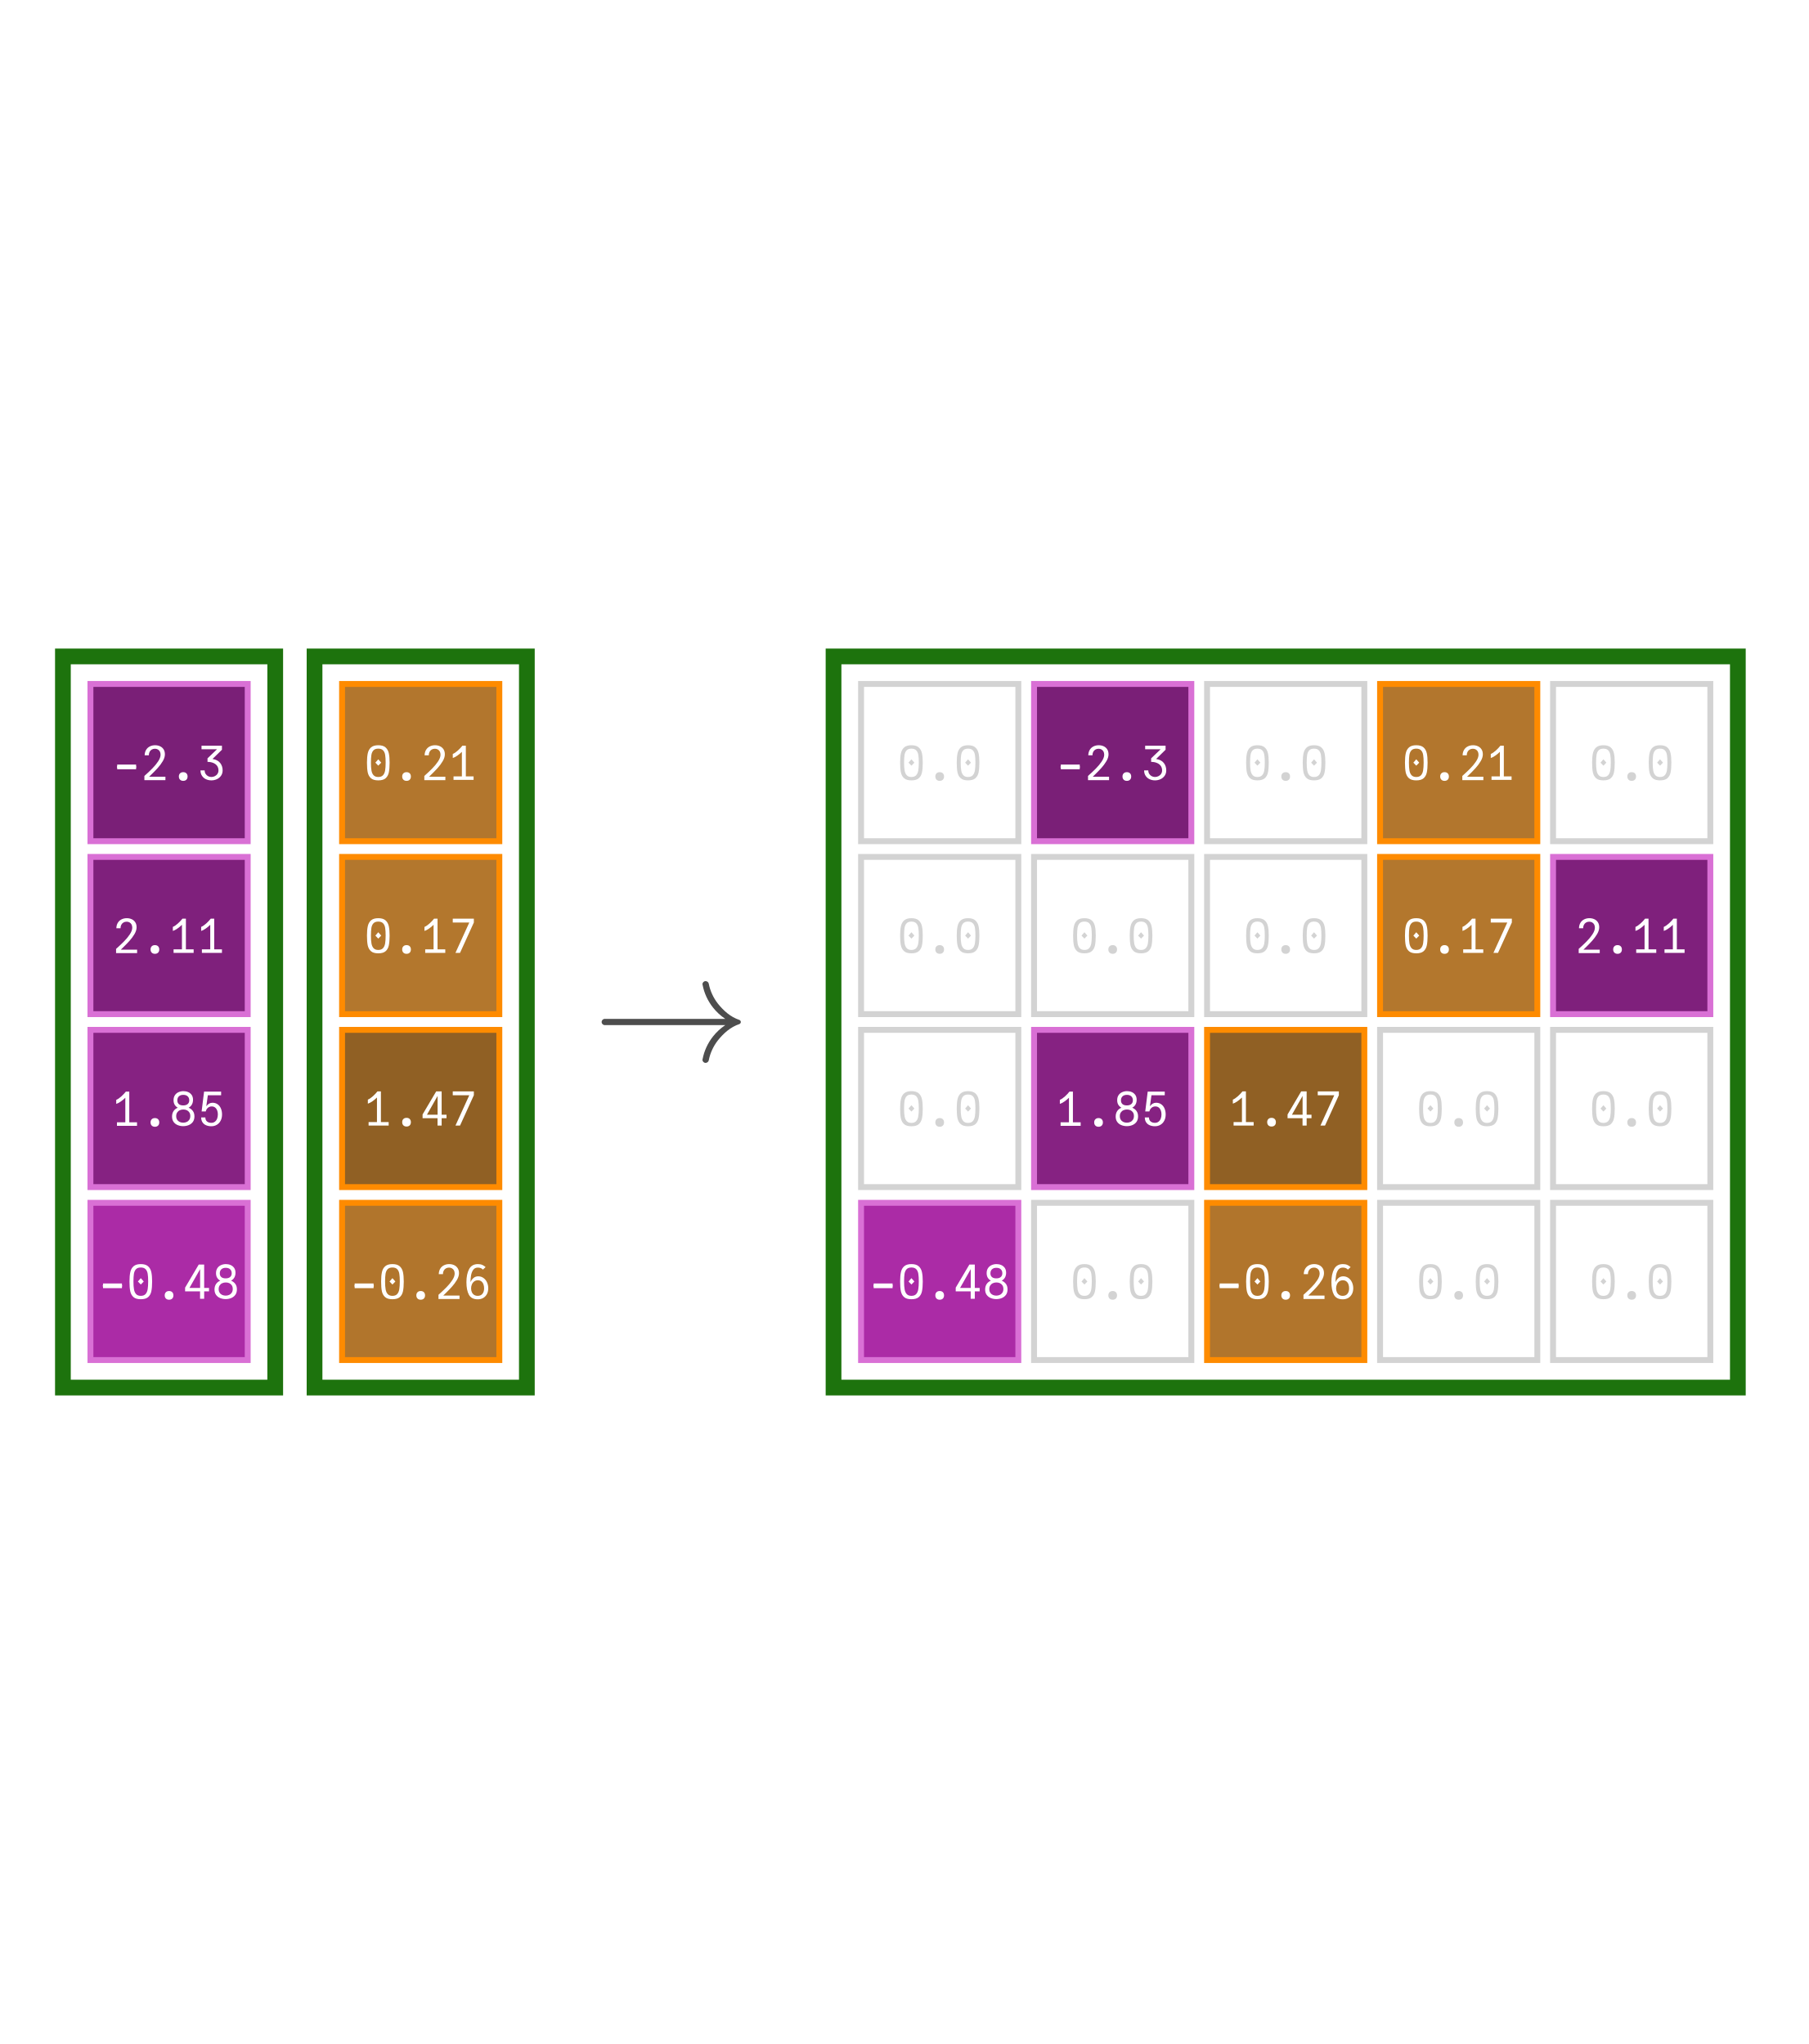
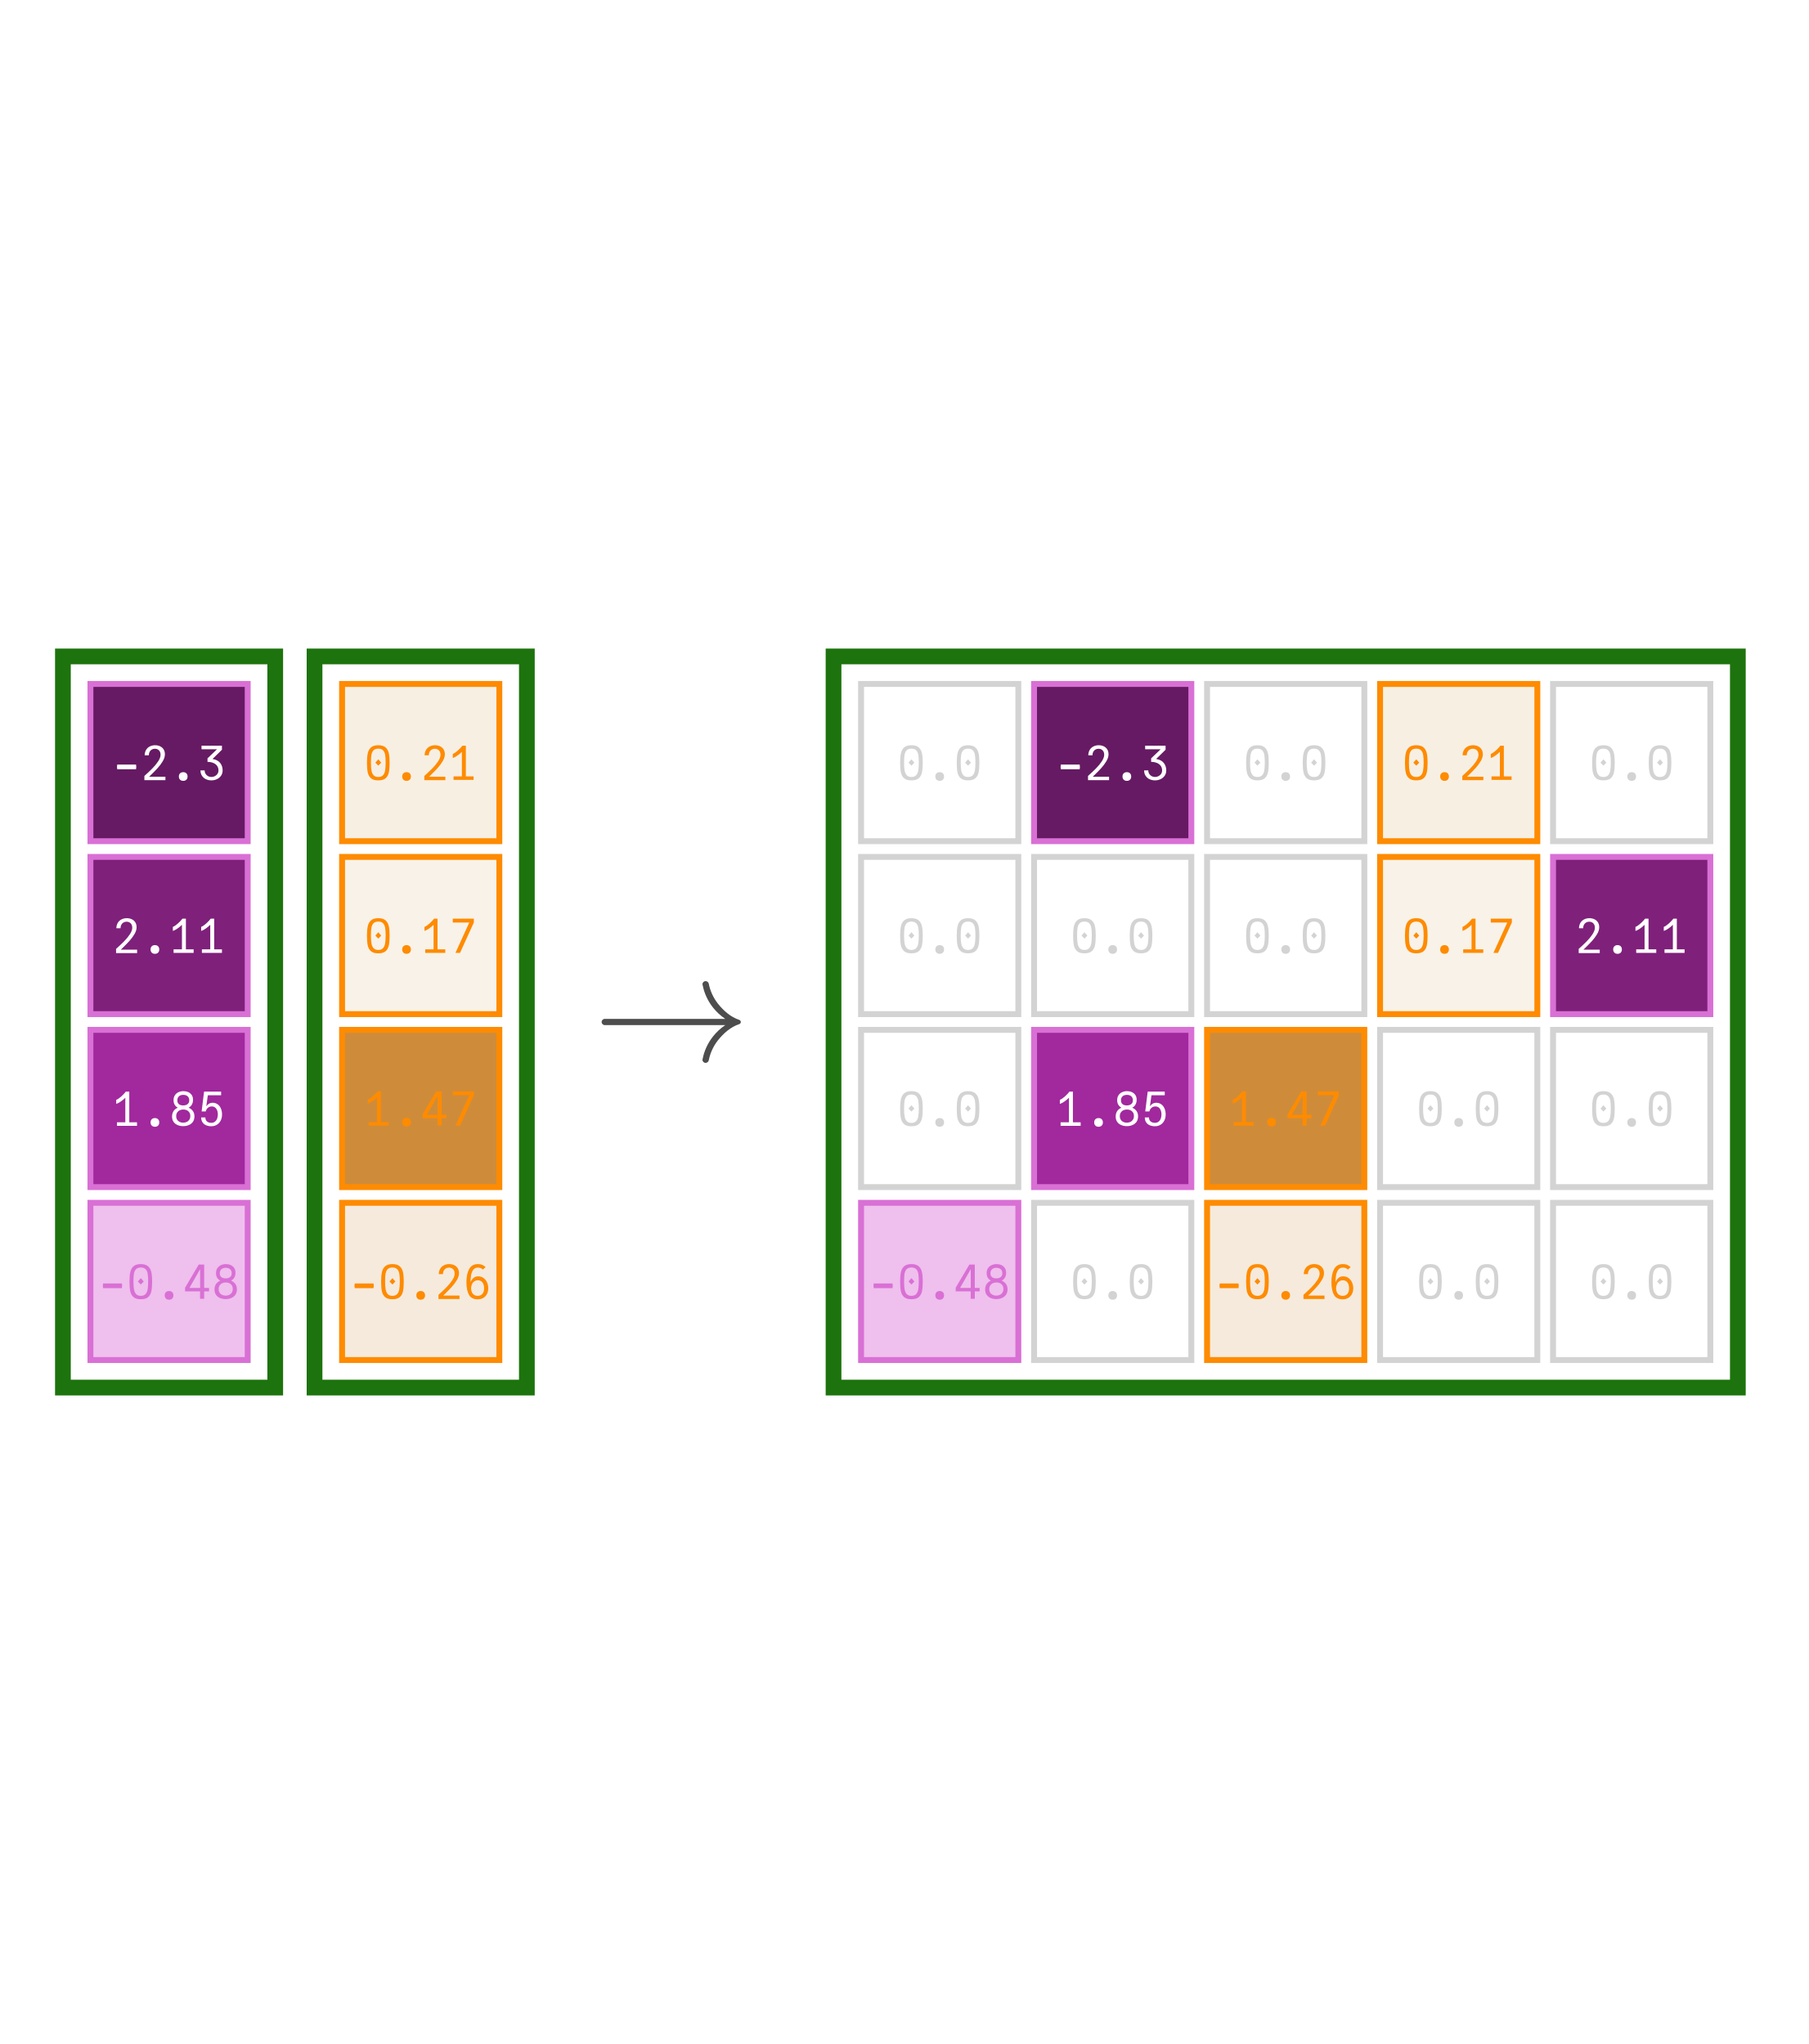
<svg xmlns="http://www.w3.org/2000/svg" xmlns:xlink="http://www.w3.org/1999/xlink" width="230" height="260" viewBox="0 0 230 260">
  <defs>
    <g>
      <g id="glyph-0-0">
        <path d="M 0.602 -1.492 L 0.566 -1.648 L 0.602 -1.805 L 0.602 -1.949 L 3.008 -1.949 L 3.008 -1.805 L 3.039 -1.648 L 3.008 -1.492 L 3.008 -1.352 L 0.602 -1.352 Z M 0.602 -1.492 " />
      </g>
      <g id="glyph-0-1">
        <path d="M 0.598 -0.629 C 0.934 -0.93 1.234 -1.215 1.496 -1.484 C 1.762 -1.75 1.996 -2.039 2.207 -2.352 C 2.414 -2.664 2.52 -2.949 2.52 -3.203 C 2.52 -3.359 2.488 -3.492 2.43 -3.609 C 2.367 -3.723 2.281 -3.812 2.176 -3.871 C 2.066 -3.934 1.945 -3.965 1.805 -3.965 C 1.652 -3.965 1.52 -3.93 1.402 -3.863 C 1.285 -3.793 1.191 -3.695 1.125 -3.57 C 1.059 -3.445 1.027 -3.297 1.027 -3.133 L 0.496 -3.133 C 0.504 -3.402 0.566 -3.637 0.684 -3.828 C 0.801 -4.02 0.961 -4.164 1.16 -4.262 C 1.359 -4.359 1.578 -4.41 1.824 -4.41 C 2.051 -4.41 2.258 -4.367 2.445 -4.281 C 2.637 -4.195 2.785 -4.066 2.902 -3.891 C 3.016 -3.715 3.07 -3.5 3.07 -3.246 C 3.07 -2.977 2.98 -2.688 2.797 -2.379 C 2.613 -2.07 2.398 -1.781 2.16 -1.52 C 1.922 -1.254 1.625 -0.953 1.277 -0.613 L 1.066 -0.406 L 3.137 -0.406 L 3.137 0.031 L 0.461 0.031 L 0.461 -0.504 Z M 0.598 -0.629 " />
      </g>
      <g id="glyph-0-2">
        <path d="M 1.801 0.121 C 1.629 0.121 1.496 0.07 1.398 -0.027 C 1.297 -0.129 1.246 -0.262 1.246 -0.434 C 1.246 -0.605 1.297 -0.738 1.398 -0.836 C 1.496 -0.934 1.629 -0.984 1.801 -0.984 C 1.973 -0.984 2.105 -0.934 2.203 -0.836 C 2.301 -0.738 2.352 -0.605 2.352 -0.434 C 2.352 -0.262 2.305 -0.129 2.203 -0.027 C 2.105 0.07 1.973 0.121 1.801 0.121 Z M 1.801 0.121 " />
      </g>
      <g id="glyph-0-3">
        <path d="M 0.926 -1.211 C 0.926 -1.043 0.965 -0.895 1.047 -0.766 C 1.129 -0.637 1.234 -0.539 1.363 -0.473 C 1.496 -0.406 1.633 -0.371 1.781 -0.371 C 1.938 -0.371 2.086 -0.406 2.223 -0.477 C 2.359 -0.543 2.473 -0.641 2.555 -0.77 C 2.641 -0.898 2.684 -1.043 2.684 -1.211 C 2.684 -1.438 2.621 -1.633 2.504 -1.797 C 2.383 -1.957 2.219 -2.082 2.008 -2.164 C 1.797 -2.25 1.559 -2.293 1.289 -2.293 L 1.289 -2.742 L 2.496 -3.898 L 0.527 -3.898 L 0.527 -4.352 L 3.125 -4.352 L 3.125 -3.84 L 1.926 -2.664 C 2.375 -2.586 2.703 -2.414 2.906 -2.148 C 3.109 -1.887 3.211 -1.574 3.211 -1.211 C 3.211 -0.945 3.141 -0.715 3.004 -0.523 C 2.867 -0.332 2.691 -0.184 2.469 -0.086 C 2.25 0.012 2.02 0.059 1.777 0.059 C 1.539 0.059 1.316 0.012 1.105 -0.082 C 0.895 -0.176 0.723 -0.316 0.594 -0.512 C 0.461 -0.703 0.395 -0.938 0.395 -1.211 Z M 0.926 -1.211 " />
      </g>
      <g id="glyph-0-4">
        <path d="M 0.574 -0.445 L 1.637 -0.445 L 1.637 -3.57 C 1.477 -3.406 1.285 -3.25 1.059 -3.09 C 0.836 -2.934 0.645 -2.836 0.48 -2.789 L 0.48 -3.301 C 0.68 -3.383 0.898 -3.531 1.129 -3.742 C 1.363 -3.957 1.555 -4.156 1.703 -4.352 L 2.141 -4.352 L 2.141 -0.445 L 3.125 -0.445 L 3.125 0 L 0.574 0 Z M 0.574 -0.445 " />
      </g>
      <g id="glyph-0-5">
        <path d="M 1.797 0.043 C 1.547 0.043 1.316 0 1.098 -0.09 C 0.883 -0.176 0.711 -0.309 0.578 -0.492 C 0.445 -0.676 0.379 -0.902 0.379 -1.176 C 0.379 -1.453 0.445 -1.688 0.578 -1.883 C 0.711 -2.074 0.891 -2.215 1.109 -2.301 C 0.941 -2.395 0.809 -2.523 0.711 -2.684 C 0.617 -2.844 0.57 -3.035 0.57 -3.258 C 0.57 -3.516 0.629 -3.73 0.75 -3.906 C 0.867 -4.078 1.023 -4.203 1.215 -4.285 C 1.406 -4.367 1.609 -4.41 1.828 -4.41 C 2.043 -4.41 2.242 -4.371 2.43 -4.289 C 2.613 -4.211 2.762 -4.086 2.879 -3.922 C 2.992 -3.754 3.047 -3.551 3.047 -3.305 C 3.047 -3.074 2.996 -2.875 2.898 -2.699 C 2.797 -2.523 2.656 -2.391 2.484 -2.305 C 2.715 -2.207 2.898 -2.066 3.031 -1.879 C 3.164 -1.695 3.227 -1.465 3.227 -1.195 C 3.227 -0.922 3.16 -0.691 3.031 -0.504 C 2.898 -0.32 2.723 -0.184 2.508 -0.094 C 2.289 -0.004 2.055 0.043 1.797 0.043 Z M 1.797 -0.398 C 1.961 -0.398 2.113 -0.43 2.25 -0.496 C 2.387 -0.559 2.496 -0.656 2.578 -0.781 C 2.66 -0.91 2.699 -1.066 2.699 -1.246 C 2.699 -1.43 2.66 -1.582 2.578 -1.707 C 2.496 -1.832 2.391 -1.922 2.258 -1.984 C 2.121 -2.047 1.973 -2.074 1.812 -2.074 C 1.645 -2.074 1.492 -2.043 1.355 -1.977 C 1.219 -1.914 1.109 -1.816 1.027 -1.691 C 0.945 -1.562 0.906 -1.41 0.906 -1.234 C 0.906 -1.055 0.945 -0.902 1.027 -0.777 C 1.105 -0.652 1.215 -0.555 1.348 -0.492 C 1.484 -0.43 1.633 -0.398 1.797 -0.398 Z M 1.797 -2.594 C 2.039 -2.594 2.227 -2.648 2.363 -2.766 C 2.5 -2.879 2.566 -3.039 2.566 -3.25 C 2.566 -3.457 2.5 -3.625 2.367 -3.75 C 2.234 -3.875 2.051 -3.938 1.809 -3.938 C 1.57 -3.938 1.387 -3.875 1.25 -3.75 C 1.117 -3.625 1.051 -3.453 1.051 -3.238 C 1.051 -3.035 1.113 -2.875 1.242 -2.762 C 1.371 -2.648 1.559 -2.594 1.797 -2.594 Z M 1.797 -2.594 " />
      </g>
      <g id="glyph-0-6">
        <path d="M 1.77 0.055 C 1.531 0.055 1.316 0.016 1.121 -0.066 C 0.926 -0.145 0.773 -0.266 0.66 -0.434 C 0.543 -0.602 0.484 -0.809 0.484 -1.062 L 1.016 -1.062 C 1.016 -0.836 1.086 -0.664 1.227 -0.551 C 1.367 -0.438 1.547 -0.379 1.766 -0.379 C 1.945 -0.379 2.102 -0.426 2.227 -0.523 C 2.355 -0.621 2.449 -0.75 2.512 -0.914 C 2.574 -1.078 2.605 -1.262 2.605 -1.457 C 2.605 -1.641 2.574 -1.809 2.516 -1.965 C 2.457 -2.117 2.371 -2.238 2.254 -2.328 C 2.137 -2.422 1.992 -2.465 1.824 -2.465 C 1.641 -2.465 1.48 -2.41 1.344 -2.297 C 1.203 -2.18 1.113 -2.027 1.066 -1.828 L 0.539 -1.828 L 0.852 -4.352 L 3.02 -4.352 L 3.02 -3.887 L 1.332 -3.887 L 1.133 -2.488 C 1.242 -2.633 1.363 -2.742 1.488 -2.82 C 1.617 -2.895 1.762 -2.934 1.922 -2.934 C 2.172 -2.934 2.391 -2.867 2.574 -2.738 C 2.758 -2.605 2.898 -2.43 2.992 -2.203 C 3.09 -1.977 3.137 -1.723 3.137 -1.445 C 3.137 -1.152 3.082 -0.891 2.965 -0.664 C 2.852 -0.438 2.691 -0.262 2.484 -0.137 C 2.277 -0.008 2.039 0.055 1.77 0.055 Z M 1.77 0.055 " />
      </g>
      <g id="glyph-0-7">
        <path d="M 1.805 0.059 C 1.395 0.059 1.086 -0.027 0.879 -0.207 C 0.672 -0.387 0.535 -0.633 0.465 -0.945 C 0.398 -1.262 0.367 -1.68 0.367 -2.195 C 0.367 -2.688 0.402 -3.09 0.473 -3.402 C 0.543 -3.715 0.684 -3.961 0.891 -4.141 C 1.102 -4.32 1.406 -4.41 1.805 -4.41 C 2.207 -4.41 2.512 -4.32 2.719 -4.141 C 2.93 -3.961 3.07 -3.715 3.141 -3.402 C 3.211 -3.09 3.246 -2.688 3.246 -2.195 C 3.246 -1.68 3.211 -1.262 3.145 -0.945 C 3.078 -0.633 2.941 -0.387 2.734 -0.207 C 2.527 -0.027 2.215 0.059 1.805 0.059 Z M 1.434 -2.195 L 1.805 -2.621 L 2.18 -2.195 L 1.805 -1.812 Z M 1.805 -0.371 C 2.07 -0.371 2.27 -0.445 2.406 -0.594 C 2.543 -0.742 2.633 -0.949 2.676 -1.203 C 2.719 -1.461 2.742 -1.793 2.742 -2.195 C 2.742 -2.605 2.723 -2.93 2.68 -3.18 C 2.641 -3.426 2.551 -3.621 2.414 -3.762 C 2.277 -3.906 2.074 -3.977 1.805 -3.977 C 1.535 -3.977 1.332 -3.906 1.195 -3.762 C 1.059 -3.621 0.973 -3.426 0.93 -3.18 C 0.891 -2.934 0.871 -2.605 0.871 -2.195 C 0.871 -1.793 0.891 -1.461 0.938 -1.203 C 0.98 -0.945 1.07 -0.746 1.207 -0.594 C 1.344 -0.445 1.543 -0.371 1.805 -0.371 Z M 1.805 -0.371 " />
      </g>
      <g id="glyph-0-8">
        <path d="M 2.141 -0.938 L 0.238 -0.938 L 0.238 -1.414 L 1.973 -4.352 L 2.664 -4.352 L 2.664 -1.379 L 3.281 -1.379 L 3.281 -0.938 L 2.664 -0.938 L 2.664 0 L 2.141 0 Z M 2.148 -1.379 L 2.148 -3.77 L 0.793 -1.379 Z M 2.148 -1.379 " />
      </g>
      <g id="glyph-0-9">
        <path d="M 2.578 -3.859 L 0.477 -3.859 L 0.477 -4.352 L 3.16 -4.352 L 3.16 -3.863 L 1.402 0 L 0.82 0 Z M 2.578 -3.859 " />
      </g>
      <g id="glyph-0-10">
        <path d="M 1.859 0.07 C 1.32 0.07 0.945 -0.121 0.73 -0.512 C 0.52 -0.902 0.414 -1.438 0.414 -2.113 C 0.414 -2.789 0.527 -3.34 0.754 -3.77 C 0.98 -4.195 1.355 -4.41 1.879 -4.41 C 2.094 -4.41 2.281 -4.375 2.438 -4.305 C 2.598 -4.234 2.734 -4.141 2.855 -4.027 L 2.508 -3.707 C 2.363 -3.879 2.148 -3.965 1.867 -3.965 C 1.609 -3.965 1.41 -3.867 1.273 -3.672 C 1.137 -3.477 1.051 -3.246 1.004 -2.98 C 0.961 -2.715 0.938 -2.426 0.93 -2.113 C 1.039 -2.352 1.176 -2.535 1.34 -2.664 C 1.504 -2.793 1.695 -2.855 1.914 -2.855 C 2.16 -2.855 2.383 -2.785 2.578 -2.648 C 2.773 -2.508 2.926 -2.324 3.031 -2.09 C 3.137 -1.855 3.191 -1.605 3.191 -1.34 C 3.191 -1.066 3.137 -0.82 3.027 -0.605 C 2.914 -0.391 2.758 -0.227 2.555 -0.105 C 2.355 0.012 2.121 0.07 1.859 0.07 Z M 1.848 -0.371 C 2.113 -0.371 2.312 -0.457 2.453 -0.633 C 2.594 -0.805 2.664 -1.035 2.664 -1.324 C 2.664 -1.512 2.637 -1.688 2.578 -1.844 C 2.52 -2 2.43 -2.121 2.312 -2.215 C 2.191 -2.305 2.047 -2.352 1.871 -2.352 C 1.695 -2.352 1.543 -2.305 1.41 -2.211 C 1.281 -2.117 1.18 -1.992 1.113 -1.836 C 1.043 -1.68 1.008 -1.504 1.008 -1.312 C 1.008 -1.133 1.043 -0.969 1.109 -0.828 C 1.176 -0.684 1.273 -0.57 1.398 -0.492 C 1.527 -0.41 1.676 -0.371 1.848 -0.371 Z M 1.848 -0.371 " />
      </g>
      <g id="glyph-1-0">
        <path d="M 18.859 -5 C 18.859 -5.121 18.781 -5.219 18.68 -5.262 C 17.539 -5.641 16.66 -6.441 15.941 -7.34 C 15.379 -8.059 14.961 -8.941 14.781 -9.879 C 14.738 -10.059 14.578 -10.199 14.379 -10.199 C 14.16 -10.199 13.98 -10.02 13.98 -9.801 C 13.98 -9.781 14 -9.738 14 -9.719 C 14.199 -8.66 14.66 -7.68 15.32 -6.84 C 15.762 -6.281 16.281 -5.801 16.879 -5.398 L 1.559 -5.398 C 1.34 -5.398 1.16 -5.219 1.16 -5 C 1.16 -4.781 1.34 -4.602 1.559 -4.602 L 16.879 -4.602 C 16.281 -4.199 15.762 -3.719 15.32 -3.16 C 14.66 -2.32 14.199 -1.34 14 -0.281 C 14 -0.262 13.98 -0.219 13.98 -0.199 C 13.98 0.02 14.16 0.199 14.379 0.199 C 14.578 0.199 14.738 0.059 14.781 -0.121 C 14.961 -1.059 15.379 -1.941 15.941 -2.66 C 16.66 -3.559 17.539 -4.359 18.68 -4.738 C 18.781 -4.781 18.859 -4.879 18.859 -5 Z M 18.859 -5 " />
      </g>
    </g>
  </defs>
  <rect x="-23" y="-26" width="276" height="312" fill="rgb(100%, 100%, 100%)" fill-opacity="1" />
-   <path fill-rule="nonzero" fill="rgb(48%, 12%, 46.642%)" fill-opacity="1" stroke-width="0.75" stroke-linecap="butt" stroke-linejoin="miter" stroke="rgb(85.156%, 43.75%, 83.594%)" stroke-opacity="1" stroke-miterlimit="10" d="M 11.5 107 L 11.5 87 L 31.5 87 L 31.5 107 Z M 11.5 107 " />
+   <path fill-rule="nonzero" fill="rgb(40%, 10%, 38.868%)" fill-opacity="1" stroke-width="0.75" stroke-linecap="butt" stroke-linejoin="miter" stroke="rgb(85.156%, 43.75%, 83.594%)" stroke-opacity="1" stroke-miterlimit="10" d="M 11.5 107 L 11.5 87 L 31.5 87 L 31.5 107 Z M 11.5 107 " />
  <g fill="rgb(100%, 100%, 100%)" fill-opacity="1">
    <use xlink:href="#glyph-0-0" x="14.3" y="99.205" />
    <use xlink:href="#glyph-0-1" x="17.9" y="99.205" />
    <use xlink:href="#glyph-0-2" x="21.5" y="99.205" />
    <use xlink:href="#glyph-0-3" x="25.1" y="99.205" />
  </g>
-   <path fill-rule="nonzero" fill="rgb(49.935%, 12.484%, 48.521%)" fill-opacity="1" stroke-width="0.75" stroke-linecap="butt" stroke-linejoin="miter" stroke="rgb(85.156%, 43.75%, 83.594%)" stroke-opacity="1" stroke-miterlimit="10" d="M 11.5 129 L 11.5 109 L 31.5 109 L 31.5 129 Z M 11.5 129 " />
+   <path fill-rule="nonzero" fill="rgb(49.673%, 12.418%, 48.267%)" fill-opacity="1" stroke-width="0.75" stroke-linecap="butt" stroke-linejoin="miter" stroke="rgb(85.156%, 43.75%, 83.594%)" stroke-opacity="1" stroke-miterlimit="10" d="M 11.5 129 L 11.5 109 L 31.5 109 L 31.5 129 Z M 11.5 129 " />
  <g fill="rgb(100%, 100%, 100%)" fill-opacity="1">
    <use xlink:href="#glyph-0-1" x="14.3" y="121.205" />
    <use xlink:href="#glyph-0-2" x="17.9" y="121.205" />
    <use xlink:href="#glyph-0-4" x="21.5" y="121.205" />
    <use xlink:href="#glyph-0-4" x="25.1" y="121.205" />
  </g>
-   <path fill-rule="nonzero" fill="rgb(52.633%, 13.158%, 51.143%)" fill-opacity="1" stroke-width="0.75" stroke-linecap="butt" stroke-linejoin="miter" stroke="rgb(85.156%, 43.75%, 83.594%)" stroke-opacity="1" stroke-miterlimit="10" d="M 11.5 151 L 11.5 131 L 31.5 131 L 31.5 151 Z M 11.5 151 " />
+   <path fill-rule="nonzero" fill="rgb(63.163%, 15.791%, 61.376%)" fill-opacity="1" stroke-width="0.75" stroke-linecap="butt" stroke-linejoin="miter" stroke="rgb(85.156%, 43.75%, 83.594%)" stroke-opacity="1" stroke-miterlimit="10" d="M 11.5 151 L 11.5 131 L 31.5 131 L 31.5 151 Z M 11.5 151 " />
  <g fill="rgb(100%, 100%, 100%)" fill-opacity="1">
    <use xlink:href="#glyph-0-4" x="14.3" y="143.205" />
    <use xlink:href="#glyph-0-2" x="17.9" y="143.205" />
    <use xlink:href="#glyph-0-5" x="21.5" y="143.205" />
    <use xlink:href="#glyph-0-6" x="25.1" y="143.205" />
  </g>
-   <path fill-rule="nonzero" fill="rgb(66.991%, 16.748%, 65.095%)" fill-opacity="1" stroke-width="0.75" stroke-linecap="butt" stroke-linejoin="miter" stroke="rgb(85.156%, 43.75%, 83.594%)" stroke-opacity="1" stroke-miterlimit="10" d="M 11.5 173 L 11.5 153 L 31.5 153 L 31.5 173 Z M 11.5 173 " />
-   <g fill="rgb(100%, 100%, 100%)" fill-opacity="1">
+   <path fill-rule="nonzero" fill="rgb(93.739%, 74.954%, 93.03%)" fill-opacity="1" stroke-width="0.75" stroke-linecap="butt" stroke-linejoin="miter" stroke="rgb(85.156%, 43.75%, 83.594%)" stroke-opacity="1" stroke-miterlimit="10" d="M 11.5 173 L 11.5 153 L 31.5 153 L 31.5 173 Z M 11.5 173 " />
+   <g fill="rgb(85.156%, 43.75%, 83.594%)" fill-opacity="1">
    <use xlink:href="#glyph-0-0" x="12.5" y="165.205" />
    <use xlink:href="#glyph-0-7" x="16.1" y="165.205" />
    <use xlink:href="#glyph-0-2" x="19.7" y="165.205" />
    <use xlink:href="#glyph-0-8" x="23.3" y="165.205" />
    <use xlink:href="#glyph-0-5" x="26.9" y="165.205" />
  </g>
  <path fill="none" stroke-width="2" stroke-linecap="butt" stroke-linejoin="miter" stroke="rgb(11.353%, 45%, 5%)" stroke-opacity="1" stroke-miterlimit="10" d="M 8 176.5 L 8 83.5 L 35 83.5 L 35 176.5 Z M 8 176.5 " />
-   <path fill-rule="nonzero" fill="rgb(69.835%, 46.215%, 17.459%)" fill-opacity="1" stroke-width="0.75" stroke-linecap="butt" stroke-linejoin="miter" stroke="rgb(99.609%, 54.688%, 0%)" stroke-opacity="1" stroke-miterlimit="10" d="M 43.5 107 L 43.5 87 L 63.5 87 L 63.5 107 Z M 43.5 107 " />
-   <g fill="rgb(100%, 100%, 100%)" fill-opacity="1">
+   <path fill-rule="nonzero" fill="rgb(97.294%, 93.633%, 89.176%)" fill-opacity="1" stroke-width="0.75" stroke-linecap="butt" stroke-linejoin="miter" stroke="rgb(99.609%, 54.688%, 0%)" stroke-opacity="1" stroke-miterlimit="10" d="M 43.5 107 L 43.5 87 L 63.5 87 L 63.5 107 Z M 43.5 107 " />
+   <g fill="rgb(99.609%, 54.688%, 0%)" fill-opacity="1">
    <use xlink:href="#glyph-0-7" x="46.3" y="99.205" />
    <use xlink:href="#glyph-0-2" x="49.9" y="99.205" />
    <use xlink:href="#glyph-0-1" x="53.5" y="99.205" />
    <use xlink:href="#glyph-0-4" x="57.1" y="99.205" />
  </g>
-   <path fill-rule="nonzero" fill="rgb(70.222%, 46.471%, 17.556%)" fill-opacity="1" stroke-width="0.75" stroke-linecap="butt" stroke-linejoin="miter" stroke="rgb(99.609%, 54.688%, 0%)" stroke-opacity="1" stroke-miterlimit="10" d="M 43.5 129 L 43.5 109 L 63.5 109 L 63.5 129 Z M 43.5 129 " />
-   <g fill="rgb(100%, 100%, 100%)" fill-opacity="1">
+   <path fill-rule="nonzero" fill="rgb(97.778%, 94.771%, 91.111%)" fill-opacity="1" stroke-width="0.75" stroke-linecap="butt" stroke-linejoin="miter" stroke="rgb(99.609%, 54.688%, 0%)" stroke-opacity="1" stroke-miterlimit="10" d="M 43.5 129 L 43.5 109 L 63.5 109 L 63.5 129 Z M 43.5 129 " />
+   <g fill="rgb(99.609%, 54.688%, 0%)" fill-opacity="1">
    <use xlink:href="#glyph-0-7" x="46.3" y="121.205" />
    <use xlink:href="#glyph-0-2" x="49.9" y="121.205" />
    <use xlink:href="#glyph-0-4" x="53.5" y="121.205" />
    <use xlink:href="#glyph-0-9" x="57.1" y="121.205" />
  </g>
-   <path fill-rule="nonzero" fill="rgb(56.607%, 37.46%, 14.152%)" fill-opacity="1" stroke-width="0.75" stroke-linecap="butt" stroke-linejoin="miter" stroke="rgb(99.609%, 54.688%, 0%)" stroke-opacity="1" stroke-miterlimit="10" d="M 43.5 151 L 43.5 131 L 63.5 131 L 63.5 151 Z M 43.5 151 " />
-   <g fill="rgb(100%, 100%, 100%)" fill-opacity="1">
+   <path fill-rule="nonzero" fill="rgb(80.758%, 54.725%, 23.033%)" fill-opacity="1" stroke-width="0.75" stroke-linecap="butt" stroke-linejoin="miter" stroke="rgb(99.609%, 54.688%, 0%)" stroke-opacity="1" stroke-miterlimit="10" d="M 43.5 151 L 43.5 131 L 63.5 131 L 63.5 151 Z M 43.5 151 " />
+   <g fill="rgb(99.609%, 54.688%, 0%)" fill-opacity="1">
    <use xlink:href="#glyph-0-4" x="46.3" y="143.175" />
    <use xlink:href="#glyph-0-2" x="49.9" y="143.175" />
    <use xlink:href="#glyph-0-8" x="53.5" y="143.175" />
    <use xlink:href="#glyph-0-9" x="57.1" y="143.175" />
  </g>
-   <path fill-rule="nonzero" fill="rgb(69.239%, 45.82%, 17.31%)" fill-opacity="1" stroke-width="0.75" stroke-linecap="butt" stroke-linejoin="miter" stroke="rgb(99.609%, 54.688%, 0%)" stroke-opacity="1" stroke-miterlimit="10" d="M 43.5 173 L 43.5 153 L 63.5 153 L 63.5 173 Z M 43.5 173 " />
-   <g fill="rgb(100%, 100%, 100%)" fill-opacity="1">
+   <path fill-rule="nonzero" fill="rgb(96.549%, 91.88%, 86.196%)" fill-opacity="1" stroke-width="0.75" stroke-linecap="butt" stroke-linejoin="miter" stroke="rgb(99.609%, 54.688%, 0%)" stroke-opacity="1" stroke-miterlimit="10" d="M 43.5 173 L 43.5 153 L 63.5 153 L 63.5 173 Z M 43.5 173 " />
+   <g fill="rgb(99.609%, 54.688%, 0%)" fill-opacity="1">
    <use xlink:href="#glyph-0-0" x="44.5" y="165.205" />
    <use xlink:href="#glyph-0-7" x="48.1" y="165.205" />
    <use xlink:href="#glyph-0-2" x="51.7" y="165.205" />
    <use xlink:href="#glyph-0-1" x="55.3" y="165.205" />
    <use xlink:href="#glyph-0-10" x="58.9" y="165.205" />
  </g>
  <path fill="none" stroke-width="2" stroke-linecap="butt" stroke-linejoin="miter" stroke="rgb(11.353%, 45%, 5%)" stroke-opacity="1" stroke-miterlimit="10" d="M 40 176.5 L 40 83.5 L 67 83.5 L 67 176.5 Z M 40 176.5 " />
  <g fill="rgb(30%, 30%, 30%)" fill-opacity="1">
    <use xlink:href="#glyph-1-0" x="75.35" y="135" />
  </g>
  <path fill-rule="nonzero" fill="rgb(100%, 100%, 100%)" fill-opacity="1" stroke-width="0.75" stroke-linecap="butt" stroke-linejoin="miter" stroke="rgb(82.745%, 82.745%, 82.745%)" stroke-opacity="1" stroke-miterlimit="10" d="M 109.5 107 L 109.5 87 L 129.5 87 L 129.5 107 Z M 109.5 107 " />
  <g fill="rgb(82.745%, 82.745%, 82.745%)" fill-opacity="1">
    <use xlink:href="#glyph-0-7" x="114.1" y="99.205" />
    <use xlink:href="#glyph-0-2" x="117.7" y="99.205" />
    <use xlink:href="#glyph-0-7" x="121.3" y="99.205" />
  </g>
-   <path fill-rule="nonzero" fill="rgb(48%, 12%, 46.642%)" fill-opacity="1" stroke-width="0.75" stroke-linecap="butt" stroke-linejoin="miter" stroke="rgb(85.156%, 43.75%, 83.594%)" stroke-opacity="1" stroke-miterlimit="10" d="M 131.5 107 L 131.5 87 L 151.5 87 L 151.5 107 Z M 131.5 107 " />
+   <path fill-rule="nonzero" fill="rgb(40%, 10%, 38.868%)" fill-opacity="1" stroke-width="0.75" stroke-linecap="butt" stroke-linejoin="miter" stroke="rgb(85.156%, 43.75%, 83.594%)" stroke-opacity="1" stroke-miterlimit="10" d="M 131.5 107 L 131.5 87 L 151.5 87 L 151.5 107 Z M 131.5 107 " />
  <g fill="rgb(100%, 100%, 100%)" fill-opacity="1">
    <use xlink:href="#glyph-0-0" x="134.3" y="99.205" />
    <use xlink:href="#glyph-0-1" x="137.9" y="99.205" />
    <use xlink:href="#glyph-0-2" x="141.5" y="99.205" />
    <use xlink:href="#glyph-0-3" x="145.1" y="99.205" />
  </g>
  <path fill-rule="nonzero" fill="rgb(100%, 100%, 100%)" fill-opacity="1" stroke-width="0.75" stroke-linecap="butt" stroke-linejoin="miter" stroke="rgb(82.745%, 82.745%, 82.745%)" stroke-opacity="1" stroke-miterlimit="10" d="M 153.5 107 L 153.5 87 L 173.5 87 L 173.5 107 Z M 153.5 107 " />
  <g fill="rgb(82.745%, 82.745%, 82.745%)" fill-opacity="1">
    <use xlink:href="#glyph-0-7" x="158.1" y="99.205" />
    <use xlink:href="#glyph-0-2" x="161.7" y="99.205" />
    <use xlink:href="#glyph-0-7" x="165.3" y="99.205" />
  </g>
-   <path fill-rule="nonzero" fill="rgb(69.835%, 46.215%, 17.459%)" fill-opacity="1" stroke-width="0.75" stroke-linecap="butt" stroke-linejoin="miter" stroke="rgb(99.609%, 54.688%, 0%)" stroke-opacity="1" stroke-miterlimit="10" d="M 175.5 107 L 175.5 87 L 195.5 87 L 195.5 107 Z M 175.5 107 " />
-   <g fill="rgb(100%, 100%, 100%)" fill-opacity="1">
+   <path fill-rule="nonzero" fill="rgb(97.294%, 93.633%, 89.176%)" fill-opacity="1" stroke-width="0.75" stroke-linecap="butt" stroke-linejoin="miter" stroke="rgb(99.609%, 54.688%, 0%)" stroke-opacity="1" stroke-miterlimit="10" d="M 175.5 107 L 175.5 87 L 195.5 87 L 195.5 107 Z M 175.5 107 " />
+   <g fill="rgb(99.609%, 54.688%, 0%)" fill-opacity="1">
    <use xlink:href="#glyph-0-7" x="178.3" y="99.205" />
    <use xlink:href="#glyph-0-2" x="181.9" y="99.205" />
    <use xlink:href="#glyph-0-1" x="185.5" y="99.205" />
    <use xlink:href="#glyph-0-4" x="189.1" y="99.205" />
  </g>
  <path fill-rule="nonzero" fill="rgb(100%, 100%, 100%)" fill-opacity="1" stroke-width="0.75" stroke-linecap="butt" stroke-linejoin="miter" stroke="rgb(82.745%, 82.745%, 82.745%)" stroke-opacity="1" stroke-miterlimit="10" d="M 197.5 107 L 197.5 87 L 217.5 87 L 217.5 107 Z M 197.5 107 " />
  <g fill="rgb(82.745%, 82.745%, 82.745%)" fill-opacity="1">
    <use xlink:href="#glyph-0-7" x="202.1" y="99.205" />
    <use xlink:href="#glyph-0-2" x="205.7" y="99.205" />
    <use xlink:href="#glyph-0-7" x="209.3" y="99.205" />
  </g>
  <path fill-rule="nonzero" fill="rgb(100%, 100%, 100%)" fill-opacity="1" stroke-width="0.75" stroke-linecap="butt" stroke-linejoin="miter" stroke="rgb(82.745%, 82.745%, 82.745%)" stroke-opacity="1" stroke-miterlimit="10" d="M 109.5 129 L 109.5 109 L 129.5 109 L 129.5 129 Z M 109.5 129 " />
  <g fill="rgb(82.745%, 82.745%, 82.745%)" fill-opacity="1">
    <use xlink:href="#glyph-0-7" x="114.1" y="121.205" />
    <use xlink:href="#glyph-0-2" x="117.7" y="121.205" />
    <use xlink:href="#glyph-0-7" x="121.3" y="121.205" />
  </g>
  <path fill-rule="nonzero" fill="rgb(100%, 100%, 100%)" fill-opacity="1" stroke-width="0.75" stroke-linecap="butt" stroke-linejoin="miter" stroke="rgb(82.745%, 82.745%, 82.745%)" stroke-opacity="1" stroke-miterlimit="10" d="M 131.5 129 L 131.5 109 L 151.5 109 L 151.5 129 Z M 131.5 129 " />
  <g fill="rgb(82.745%, 82.745%, 82.745%)" fill-opacity="1">
    <use xlink:href="#glyph-0-7" x="136.1" y="121.205" />
    <use xlink:href="#glyph-0-2" x="139.7" y="121.205" />
    <use xlink:href="#glyph-0-7" x="143.3" y="121.205" />
  </g>
  <path fill-rule="nonzero" fill="rgb(100%, 100%, 100%)" fill-opacity="1" stroke-width="0.75" stroke-linecap="butt" stroke-linejoin="miter" stroke="rgb(82.745%, 82.745%, 82.745%)" stroke-opacity="1" stroke-miterlimit="10" d="M 153.5 129 L 153.5 109 L 173.5 109 L 173.5 129 Z M 153.5 129 " />
  <g fill="rgb(82.745%, 82.745%, 82.745%)" fill-opacity="1">
    <use xlink:href="#glyph-0-7" x="158.1" y="121.205" />
    <use xlink:href="#glyph-0-2" x="161.7" y="121.205" />
    <use xlink:href="#glyph-0-7" x="165.3" y="121.205" />
  </g>
-   <path fill-rule="nonzero" fill="rgb(70.222%, 46.471%, 17.556%)" fill-opacity="1" stroke-width="0.75" stroke-linecap="butt" stroke-linejoin="miter" stroke="rgb(99.609%, 54.688%, 0%)" stroke-opacity="1" stroke-miterlimit="10" d="M 175.5 129 L 175.5 109 L 195.5 109 L 195.5 129 Z M 175.5 129 " />
-   <g fill="rgb(100%, 100%, 100%)" fill-opacity="1">
+   <path fill-rule="nonzero" fill="rgb(97.778%, 94.771%, 91.111%)" fill-opacity="1" stroke-width="0.75" stroke-linecap="butt" stroke-linejoin="miter" stroke="rgb(99.609%, 54.688%, 0%)" stroke-opacity="1" stroke-miterlimit="10" d="M 175.5 129 L 175.5 109 L 195.5 109 L 195.5 129 Z M 175.5 129 " />
+   <g fill="rgb(99.609%, 54.688%, 0%)" fill-opacity="1">
    <use xlink:href="#glyph-0-7" x="178.3" y="121.205" />
    <use xlink:href="#glyph-0-2" x="181.9" y="121.205" />
    <use xlink:href="#glyph-0-4" x="185.5" y="121.205" />
    <use xlink:href="#glyph-0-9" x="189.1" y="121.205" />
  </g>
-   <path fill-rule="nonzero" fill="rgb(49.935%, 12.484%, 48.521%)" fill-opacity="1" stroke-width="0.75" stroke-linecap="butt" stroke-linejoin="miter" stroke="rgb(85.156%, 43.75%, 83.594%)" stroke-opacity="1" stroke-miterlimit="10" d="M 197.5 129 L 197.5 109 L 217.5 109 L 217.5 129 Z M 197.5 129 " />
+   <path fill-rule="nonzero" fill="rgb(49.673%, 12.418%, 48.267%)" fill-opacity="1" stroke-width="0.75" stroke-linecap="butt" stroke-linejoin="miter" stroke="rgb(85.156%, 43.75%, 83.594%)" stroke-opacity="1" stroke-miterlimit="10" d="M 197.5 129 L 197.5 109 L 217.5 109 L 217.5 129 Z M 197.5 129 " />
  <g fill="rgb(100%, 100%, 100%)" fill-opacity="1">
    <use xlink:href="#glyph-0-1" x="200.3" y="121.205" />
    <use xlink:href="#glyph-0-2" x="203.9" y="121.205" />
    <use xlink:href="#glyph-0-4" x="207.5" y="121.205" />
    <use xlink:href="#glyph-0-4" x="211.1" y="121.205" />
  </g>
  <path fill-rule="nonzero" fill="rgb(100%, 100%, 100%)" fill-opacity="1" stroke-width="0.75" stroke-linecap="butt" stroke-linejoin="miter" stroke="rgb(82.745%, 82.745%, 82.745%)" stroke-opacity="1" stroke-miterlimit="10" d="M 109.5 151 L 109.5 131 L 129.5 131 L 129.5 151 Z M 109.5 151 " />
  <g fill="rgb(82.745%, 82.745%, 82.745%)" fill-opacity="1">
    <use xlink:href="#glyph-0-7" x="114.1" y="143.205" />
    <use xlink:href="#glyph-0-2" x="117.7" y="143.205" />
    <use xlink:href="#glyph-0-7" x="121.3" y="143.205" />
  </g>
-   <path fill-rule="nonzero" fill="rgb(52.633%, 13.158%, 51.143%)" fill-opacity="1" stroke-width="0.75" stroke-linecap="butt" stroke-linejoin="miter" stroke="rgb(85.156%, 43.75%, 83.594%)" stroke-opacity="1" stroke-miterlimit="10" d="M 131.5 151 L 131.5 131 L 151.5 131 L 151.5 151 Z M 131.5 151 " />
+   <path fill-rule="nonzero" fill="rgb(63.163%, 15.791%, 61.376%)" fill-opacity="1" stroke-width="0.75" stroke-linecap="butt" stroke-linejoin="miter" stroke="rgb(85.156%, 43.75%, 83.594%)" stroke-opacity="1" stroke-miterlimit="10" d="M 131.5 151 L 131.5 131 L 151.5 131 L 151.5 151 Z M 131.5 151 " />
  <g fill="rgb(100%, 100%, 100%)" fill-opacity="1">
    <use xlink:href="#glyph-0-4" x="134.3" y="143.205" />
    <use xlink:href="#glyph-0-2" x="137.9" y="143.205" />
    <use xlink:href="#glyph-0-5" x="141.5" y="143.205" />
    <use xlink:href="#glyph-0-6" x="145.1" y="143.205" />
  </g>
-   <path fill-rule="nonzero" fill="rgb(56.607%, 37.46%, 14.152%)" fill-opacity="1" stroke-width="0.75" stroke-linecap="butt" stroke-linejoin="miter" stroke="rgb(99.609%, 54.688%, 0%)" stroke-opacity="1" stroke-miterlimit="10" d="M 153.5 151 L 153.5 131 L 173.5 131 L 173.5 151 Z M 153.5 151 " />
-   <g fill="rgb(100%, 100%, 100%)" fill-opacity="1">
+   <path fill-rule="nonzero" fill="rgb(80.758%, 54.725%, 23.033%)" fill-opacity="1" stroke-width="0.75" stroke-linecap="butt" stroke-linejoin="miter" stroke="rgb(99.609%, 54.688%, 0%)" stroke-opacity="1" stroke-miterlimit="10" d="M 153.5 151 L 153.5 131 L 173.5 131 L 173.5 151 Z M 153.5 151 " />
+   <g fill="rgb(99.609%, 54.688%, 0%)" fill-opacity="1">
    <use xlink:href="#glyph-0-4" x="156.3" y="143.175" />
    <use xlink:href="#glyph-0-2" x="159.9" y="143.175" />
    <use xlink:href="#glyph-0-8" x="163.5" y="143.175" />
    <use xlink:href="#glyph-0-9" x="167.1" y="143.175" />
  </g>
  <path fill-rule="nonzero" fill="rgb(100%, 100%, 100%)" fill-opacity="1" stroke-width="0.75" stroke-linecap="butt" stroke-linejoin="miter" stroke="rgb(82.745%, 82.745%, 82.745%)" stroke-opacity="1" stroke-miterlimit="10" d="M 175.5 151 L 175.5 131 L 195.5 131 L 195.5 151 Z M 175.5 151 " />
  <g fill="rgb(82.745%, 82.745%, 82.745%)" fill-opacity="1">
    <use xlink:href="#glyph-0-7" x="180.1" y="143.205" />
    <use xlink:href="#glyph-0-2" x="183.7" y="143.205" />
    <use xlink:href="#glyph-0-7" x="187.3" y="143.205" />
  </g>
  <path fill-rule="nonzero" fill="rgb(100%, 100%, 100%)" fill-opacity="1" stroke-width="0.75" stroke-linecap="butt" stroke-linejoin="miter" stroke="rgb(82.745%, 82.745%, 82.745%)" stroke-opacity="1" stroke-miterlimit="10" d="M 197.5 151 L 197.5 131 L 217.5 131 L 217.5 151 Z M 197.5 151 " />
  <g fill="rgb(82.745%, 82.745%, 82.745%)" fill-opacity="1">
    <use xlink:href="#glyph-0-7" x="202.1" y="143.205" />
    <use xlink:href="#glyph-0-2" x="205.7" y="143.205" />
    <use xlink:href="#glyph-0-7" x="209.3" y="143.205" />
  </g>
-   <path fill-rule="nonzero" fill="rgb(66.991%, 16.748%, 65.095%)" fill-opacity="1" stroke-width="0.75" stroke-linecap="butt" stroke-linejoin="miter" stroke="rgb(85.156%, 43.75%, 83.594%)" stroke-opacity="1" stroke-miterlimit="10" d="M 109.5 173 L 109.5 153 L 129.5 153 L 129.5 173 Z M 109.5 173 " />
-   <g fill="rgb(100%, 100%, 100%)" fill-opacity="1">
+   <path fill-rule="nonzero" fill="rgb(93.739%, 74.954%, 93.03%)" fill-opacity="1" stroke-width="0.75" stroke-linecap="butt" stroke-linejoin="miter" stroke="rgb(85.156%, 43.75%, 83.594%)" stroke-opacity="1" stroke-miterlimit="10" d="M 109.5 173 L 109.5 153 L 129.5 153 L 129.5 173 Z M 109.5 173 " />
+   <g fill="rgb(85.156%, 43.75%, 83.594%)" fill-opacity="1">
    <use xlink:href="#glyph-0-0" x="110.5" y="165.205" />
    <use xlink:href="#glyph-0-7" x="114.1" y="165.205" />
    <use xlink:href="#glyph-0-2" x="117.7" y="165.205" />
    <use xlink:href="#glyph-0-8" x="121.3" y="165.205" />
    <use xlink:href="#glyph-0-5" x="124.9" y="165.205" />
  </g>
  <path fill-rule="nonzero" fill="rgb(100%, 100%, 100%)" fill-opacity="1" stroke-width="0.75" stroke-linecap="butt" stroke-linejoin="miter" stroke="rgb(82.745%, 82.745%, 82.745%)" stroke-opacity="1" stroke-miterlimit="10" d="M 131.5 173 L 131.5 153 L 151.5 153 L 151.5 173 Z M 131.5 173 " />
  <g fill="rgb(82.745%, 82.745%, 82.745%)" fill-opacity="1">
    <use xlink:href="#glyph-0-7" x="136.1" y="165.205" />
    <use xlink:href="#glyph-0-2" x="139.7" y="165.205" />
    <use xlink:href="#glyph-0-7" x="143.3" y="165.205" />
  </g>
-   <path fill-rule="nonzero" fill="rgb(69.239%, 45.82%, 17.31%)" fill-opacity="1" stroke-width="0.75" stroke-linecap="butt" stroke-linejoin="miter" stroke="rgb(99.609%, 54.688%, 0%)" stroke-opacity="1" stroke-miterlimit="10" d="M 153.5 173 L 153.5 153 L 173.5 153 L 173.5 173 Z M 153.5 173 " />
-   <g fill="rgb(100%, 100%, 100%)" fill-opacity="1">
+   <path fill-rule="nonzero" fill="rgb(96.549%, 91.88%, 86.196%)" fill-opacity="1" stroke-width="0.75" stroke-linecap="butt" stroke-linejoin="miter" stroke="rgb(99.609%, 54.688%, 0%)" stroke-opacity="1" stroke-miterlimit="10" d="M 153.5 173 L 153.5 153 L 173.5 153 L 173.5 173 Z M 153.5 173 " />
+   <g fill="rgb(99.609%, 54.688%, 0%)" fill-opacity="1">
    <use xlink:href="#glyph-0-0" x="154.5" y="165.205" />
    <use xlink:href="#glyph-0-7" x="158.1" y="165.205" />
    <use xlink:href="#glyph-0-2" x="161.7" y="165.205" />
    <use xlink:href="#glyph-0-1" x="165.3" y="165.205" />
    <use xlink:href="#glyph-0-10" x="168.9" y="165.205" />
  </g>
  <path fill-rule="nonzero" fill="rgb(100%, 100%, 100%)" fill-opacity="1" stroke-width="0.75" stroke-linecap="butt" stroke-linejoin="miter" stroke="rgb(82.745%, 82.745%, 82.745%)" stroke-opacity="1" stroke-miterlimit="10" d="M 175.5 173 L 175.5 153 L 195.5 153 L 195.5 173 Z M 175.5 173 " />
  <g fill="rgb(82.745%, 82.745%, 82.745%)" fill-opacity="1">
    <use xlink:href="#glyph-0-7" x="180.1" y="165.205" />
    <use xlink:href="#glyph-0-2" x="183.7" y="165.205" />
    <use xlink:href="#glyph-0-7" x="187.3" y="165.205" />
  </g>
  <path fill-rule="nonzero" fill="rgb(100%, 100%, 100%)" fill-opacity="1" stroke-width="0.75" stroke-linecap="butt" stroke-linejoin="miter" stroke="rgb(82.745%, 82.745%, 82.745%)" stroke-opacity="1" stroke-miterlimit="10" d="M 197.5 173 L 197.5 153 L 217.5 153 L 217.5 173 Z M 197.5 173 " />
  <g fill="rgb(82.745%, 82.745%, 82.745%)" fill-opacity="1">
    <use xlink:href="#glyph-0-7" x="202.1" y="165.205" />
    <use xlink:href="#glyph-0-2" x="205.7" y="165.205" />
    <use xlink:href="#glyph-0-7" x="209.3" y="165.205" />
  </g>
  <path fill="none" stroke-width="2" stroke-linecap="butt" stroke-linejoin="miter" stroke="rgb(11.353%, 45%, 5%)" stroke-opacity="1" stroke-miterlimit="10" d="M 106 176.5 L 106 83.5 L 221 83.5 L 221 176.5 Z M 106 176.5 " />
</svg>
